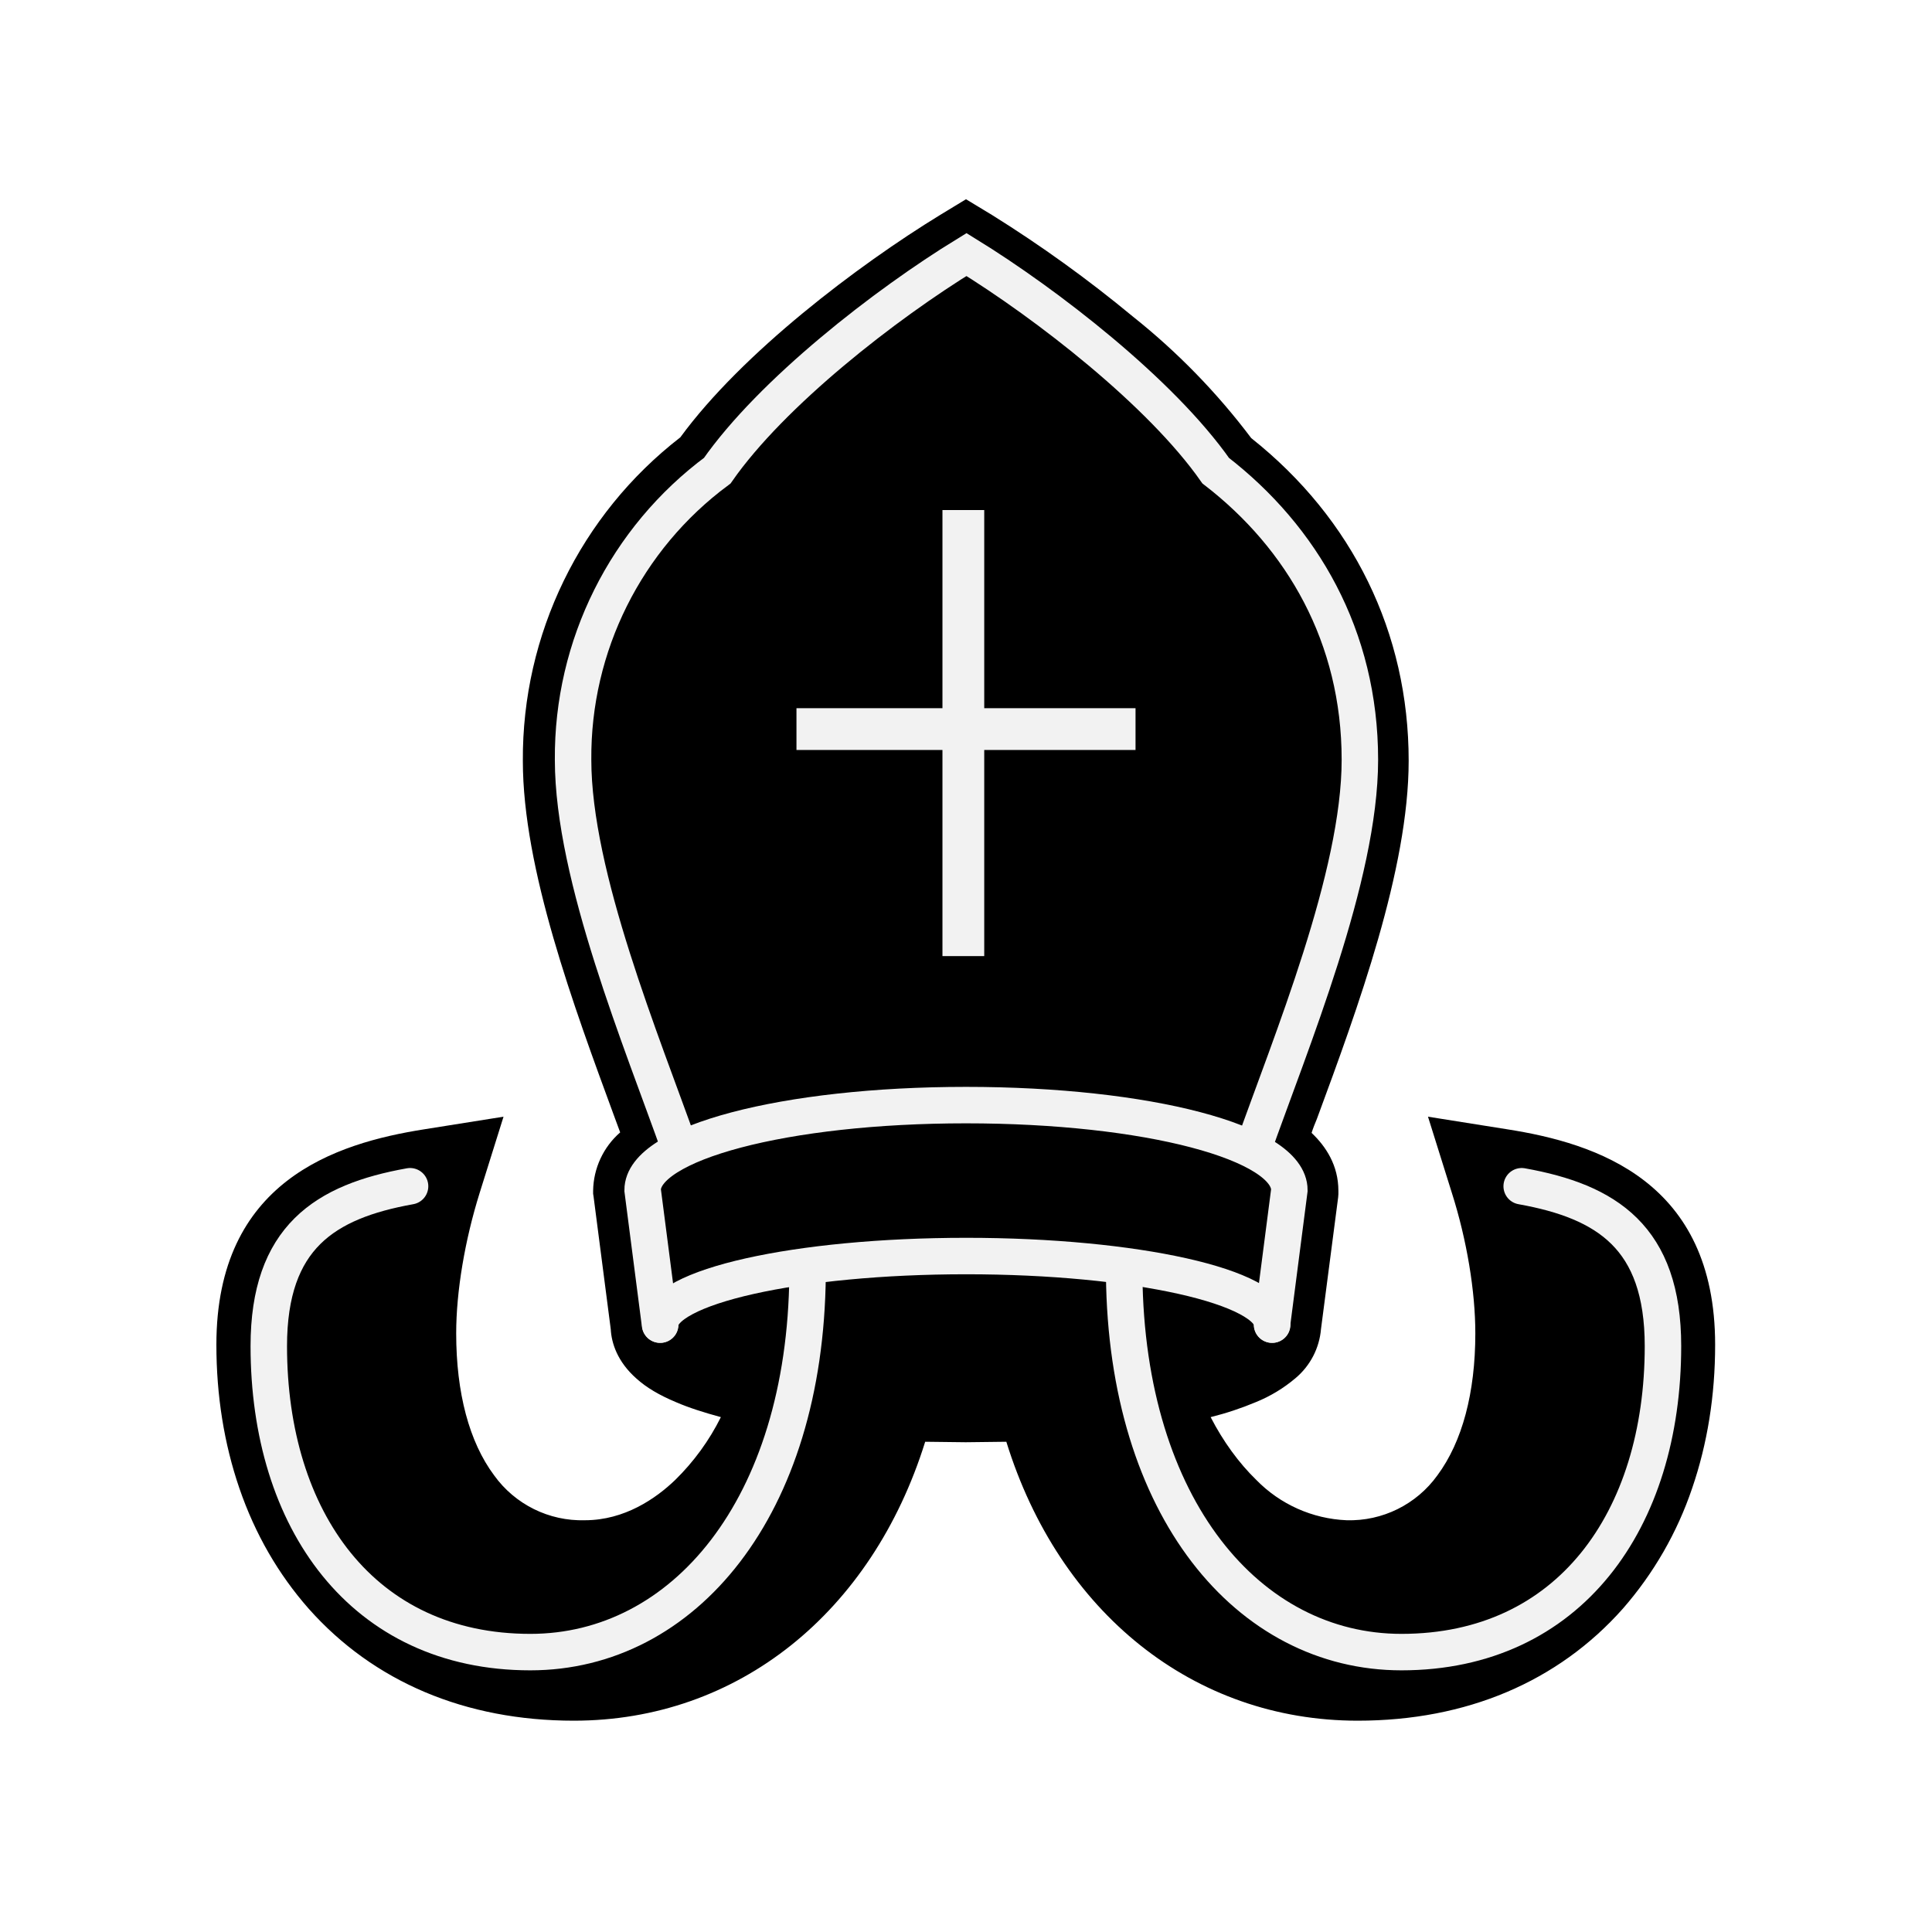
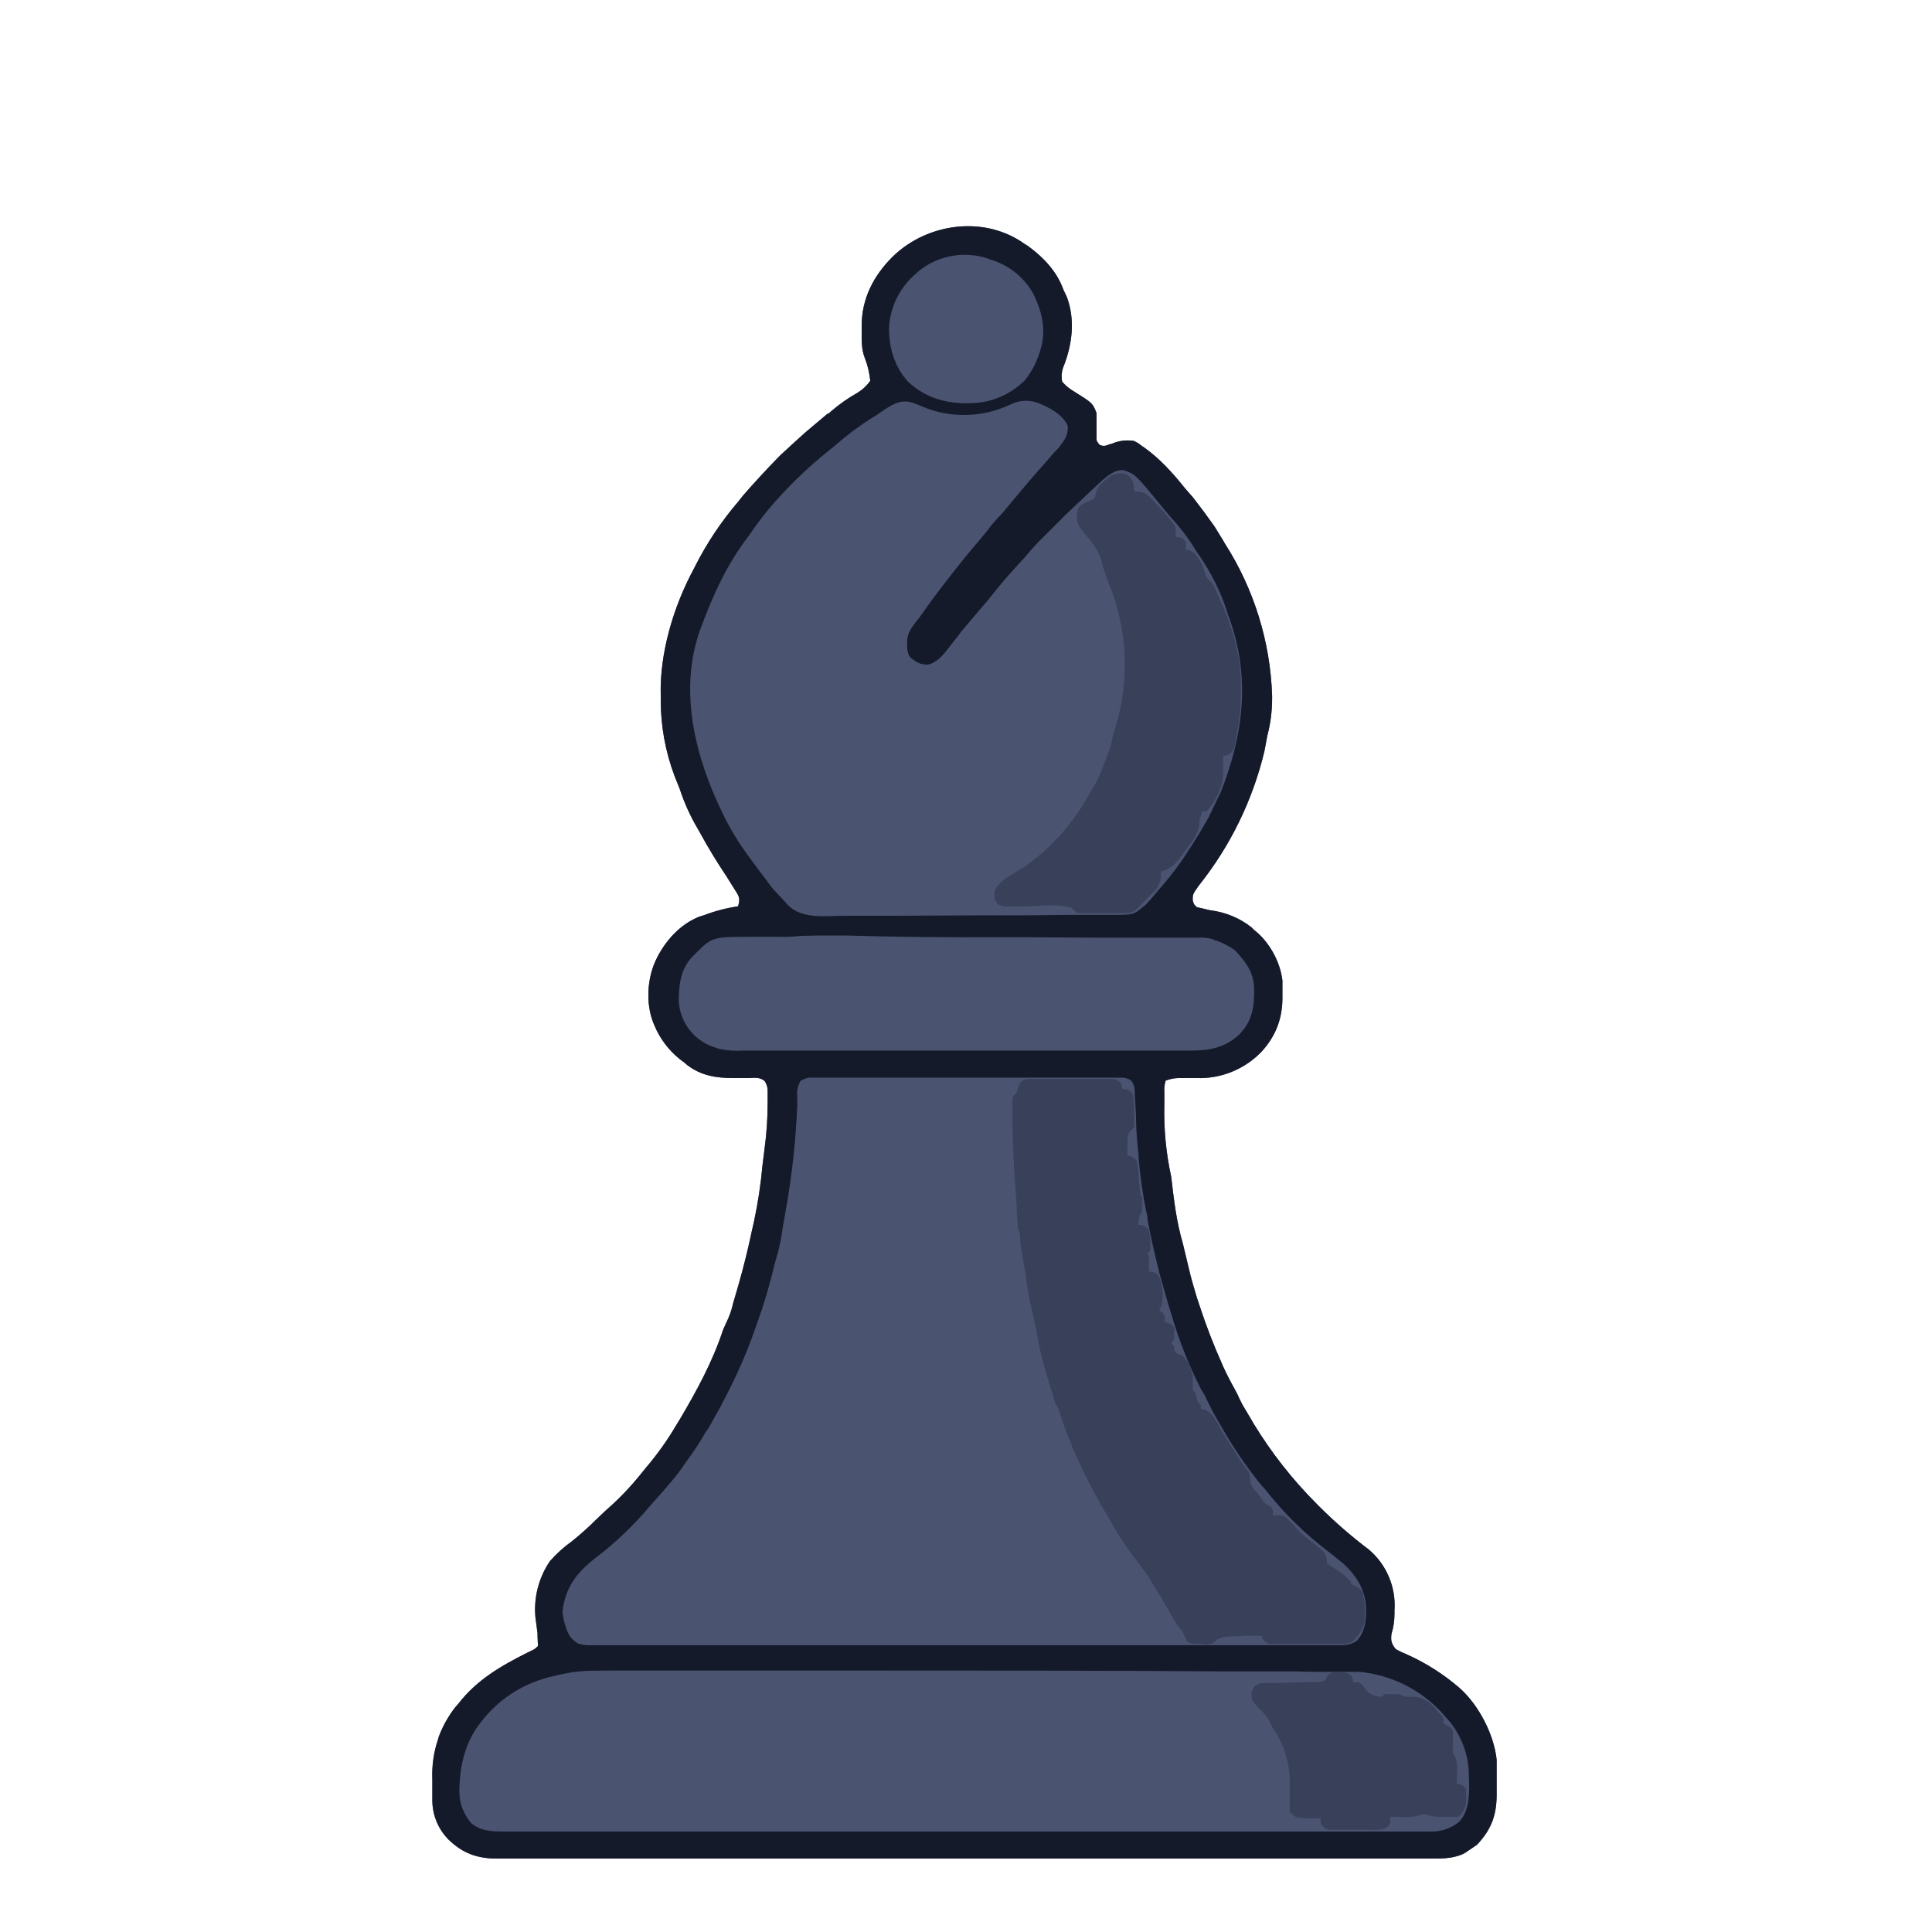
- <svg xmlns="http://www.w3.org/2000/svg" style="color-scheme:light only" viewBox="0 0 800 800">
-   <path d="M237.8 702.4c-42 0-77.3-14.9-102.2-43-23-25.9-35.6-62.3-35.6-102.5 0-59.2 41.5-73.3 77.5-79.1l16.4-2.6-5 15.8a213 213 0 0 0-10.2 61.2c0 54 24.4 87.6 63.6 87.6 29.2 0 56.6-23.8 70.7-60.2a157.1 157.1 0 0 1-29.1-8.4c-13.4-5.6-20.1-13-20.5-21.8l-7-55.7v-.6c0-9.1 5.6-15.6 12.9-20.5l-5.1-13.5c-16.6-44.9-37.3-100.9-37.3-143.7 0-50.4 22.1-95.4 62.4-126.9 10.9-15.3 27.2-32 48.5-49.7 17.8-14.8 38-29.3 56.9-40.9l5.4-3.2 5.4 3.2c36.1 22.1 82.4 58.6 105.4 90.7a157.9 157.9 0 0 1 62.5 126.5c0 43.1-20.7 99.5-37.5 144.7l-4.4 12.7c7.2 5 13.3 11.4 13.3 20.5v.6l-7.6 55.6c-.6 13.7-17.1 23.7-50 30.3 14.1 36.4 41.5 60.2 70.6 60.2 39.2 0 63.5-33.6 63.5-87.6 0-18.4-3.7-40.7-10.2-61.2l-5-15.8 16.3 2.6c25.3 4 42.8 10.9 55.2 21.7 15 13.2 22.4 32 22.4 57.3 0 40.2-12.6 76.6-35.6 102.5-24.8 28.1-60.3 43-102.2 43-65.6 0-118.8-45.1-137.8-115.7a653 653 0 0 1-48.8 0c-18.9 70.7-72.3 115.9-137.8 115.9" />
-   <path d="M400 106.5c33.5 20.5 80.6 56.7 103.2 89.2A147.2 147.2 0 0 1 563 315c0 48.3-28.5 117.6-44.4 161.9 9.7 5.4 15.2 10.2 15.2 16.2l-7.2 55.4c0 9.5-21 17.9-53.1 23.1 13.2 44.7 45.9 78.4 84.2 78.4 45.7 0 73.9-38.9 73.9-97.8 0-20-4-43.3-10.7-64.3 41.5 6.6 68.9 21.9 68.9 68.9 0 75-45.6 135.2-127.5 135.2-62 0-113.6-43.6-129.9-116.1a560.9 560.9 0 0 1-64.8 0c-16.3 72.5-68 116.1-130 116.1-82 0-127.5-60.3-127.5-135.2 0-47 27.4-62.4 68.9-68.9-6.6 21-10.7 44.4-10.7 64.3 0 59 28.1 97.8 73.9 97.8 38.3 0 71.1-33.7 84.2-78.4-32.2-5.2-53.1-13.5-53.1-23L266 493c0-5.9 5.5-10.8 15.2-16.2-15.8-44.3-44.4-113.3-44.4-161.6 0-51 23.9-92.2 59.7-119.7 22.9-32.4 70-68.4 103.5-89m0-24L389.3 89c-34 20.8-82 57.1-107.6 92.1a168.1 168.1 0 0 0-65.2 134c0 44.7 21.1 101.6 37.9 147.3l2.4 6.5a32.7 32.7 0 0 0-11.2 24.1v1.3l.2 1.3 7.1 54.8c.3 5.7 2.7 13.4 10.6 20.4 4.2 3.8 9.5 6.9 16.4 9.8 5.3 2.3 11.6 4.3 18.6 6.2a96.8 96.8 0 0 1-18.9 26c-8 7.7-21 16.7-37.4 16.7a44.7 44.7 0 0 1-37.6-18.6c-10.3-13.8-15.7-34.1-15.7-58.8 0-17.4 3.6-38.6 9.7-58.1l9.9-31.6-32.7 5.2c-37 5.8-86.2 21.5-86.2 89.2 0 21.1 3.2 41 9.5 59.4 6.5 19 16.2 35.7 28.7 49.9 26.9 30.3 64.9 46.4 109.8 46.4 67.9 0 123.4-44.7 145.5-115.5l16.8.2 16.8-.2c21.9 70.7 77.5 115.5 145.5 115.5 45 0 82.9-16.1 109.8-46.4a147.5 147.5 0 0 0 28.7-49.9c6.3-18.4 9.5-38.3 9.5-59.4 0-67.7-49.1-83.4-86.2-89.2l-32.7-5.2 9.9 31.6c6.2 19.5 9.7 40.7 9.7 58.1 0 24.6-5.4 44.9-15.7 58.8a44.7 44.7 0 0 1-37.6 18.6 55.5 55.5 0 0 1-37.4-16.7c-7.2-7-13.7-15.9-18.9-26a128 128 0 0 0 18.7-6.2 60.4 60.4 0 0 0 16.4-9.9 29.8 29.8 0 0 0 10.6-20.4l7.1-54.5.1-1.3v-1.4c0-10.6-5.2-18.4-11.1-24 .6-1.9 1.4-3.9 2.2-5.8 17-46 38-103.4 38-148.3 0-52.9-23.1-100.2-65.2-133.6A277.9 277.9 0 0 0 469 131a534.5 534.5 0 0 0-58.1-41.9z" />
-   <g fill="none" stroke="#f2f2f2" stroke-miterlimit="10">
-     <g stroke-width="15.1">
-       <g stroke-linecap="round">
-         <path d="m526.7 548.5 7.2-55.7c0-19.7-58.9-35.2-133.9-35.2-75.1 0-133.9 15.7-133.9 35.2l7.2 55.7" />
-         <path d="M273.4 548.5c0-15.7 56.7-28.4 126.7-28.4s126.7 12.7 126.7 28.4" />
-         <path d="M169.8 491.2c-35.2 6.3-58.5 21.1-58.5 66.2 0 72 38.8 126.7 108.3 126.7 63.3 0 113.9-59.6 114.8-156.2m295.7-36.7c35.2 6.3 58.5 21.1 58.5 66.2 0 72-38.8 126.7-108.3 126.7-63.3 0-113.9-59.6-114.8-156.2" />
-       </g>
-       <path d="M518.7 476.2c15.8-44.7 44.4-113.3 44.4-161.6 0-51-23.9-92.1-59.7-119.7-22.7-32.4-69.9-69-103.2-89.5-33.5 20.5-80.6 57.1-103.2 89.5a147.6 147.6 0 0 0-59.7 119.7c0 48.3 28.6 116.9 44.4 161.6" />
+ <svg xmlns="http://www.w3.org/2000/svg" width="45" height="45">
+   <g fill-rule="evenodd">
+     <path fill="#4a5470" d="m23.9 5.7.07.05c.35.26.65.58.8 1l.08.17c.19.51.13 1.07-.06 1.57q-.09.2-.05.4.12.14.28.23c.43.27.43.27.52.5v.58c0 .07 0 .07.07.16q.1.05.2 0l.1-.03q.24-.1.5-.06c.1.05.1.05.19.12l.06.04c.35.25.66.59.93.93l.2.23q.25.32.49.66l.05.08.16.26.04.07a7 7 0 0 1 1.1 3.55v.06q0 .44-.11.86l-.07.37a8 8 0 0 1-1.53 3.13c-.14.2-.14.2-.14.34.03.1.03.1.1.16l.3.07q.55.07.97.4l.06.06c.35.27.61.74.66 1.18v.41q0 .73-.5 1.26a2 2 0 0 1-1.5.6h-.42q-.14 0-.3.06-.04.14-.03.27v.28a7 7 0 0 0 .16 1.69c.06.52.12 1.04.27 1.55l.18.75q.07.26.15.52l.07.21q.22.67.51 1.32l.03.07q.12.26.26.51l.08.15.03.07.08.16.22.37.04.07a10 10 0 0 0 1.47 1.87l.05.05a11 11 0 0 0 1.16 1.01 1.7 1.7 0 0 1 .6 1.42v.08q0 .24-.07.47c-.02.15 0 .23.1.35q.12.07.27.13a5 5 0 0 1 1.22.78c.44.39.8 1.08.86 1.67v.73c.01.52-.1.87-.46 1.25l-.28.19-.06.03c-.25.11-.54.1-.8.1H11.58c-.46 0-.8-.12-1.13-.44a1.3 1.3 0 0 1-.38-.92v-.48q-.02-.48.13-.93l.02-.07q.14-.37.38-.68l.07-.08c.43-.56 1-.89 1.62-1.2.17-.08.17-.08.24-.15l-.01-.24v-.06l-.05-.38a2 2 0 0 1 .34-1.3q.23-.26.51-.46.3-.24.58-.52l.2-.19q.45-.39.82-.85l.13-.16q.4-.47.71-1l.08-.13c.39-.66.76-1.34 1-2.07l.08-.18q.09-.18.14-.38l.02-.08.05-.17.07-.24q.18-.63.31-1.25l.05-.22q.14-.65.2-1.32l.05-.4q.07-.52.07-1.06v-.3a.4.4 0 0 0-.07-.2c-.1-.09-.23-.08-.36-.07h-.36c-.4 0-.75-.05-1.08-.3l-.07-.06a2 2 0 0 1-.65-.76l-.04-.09c-.2-.43-.19-.99-.02-1.43.18-.45.54-.89.99-1.09l.07-.03.1-.03q.39-.15.8-.21c.04-.13.04-.2-.02-.3l-.25-.4a13 13 0 0 1-.63-1.04l-.04-.07q-.26-.44-.42-.93l-.12-.3a5 5 0 0 1-.32-1.78v-.08c-.03-1 .3-2.09.77-2.96l.03-.06q.41-.81 1-1.5l.11-.14q.4-.46.83-.9l.06-.06.37-.34.2-.18.51-.43c.02 0 .02 0 .1-.07q.28-.24.6-.42a1 1 0 0 0 .3-.28q-.03-.29-.13-.54c-.08-.21-.07-.42-.07-.64v-.1c0-.64.28-1.17.72-1.61.82-.8 2.17-.97 3.1-.28" />
+     <g fill="#38405a">
+       <path d="M26.23 11.04c.12.09.15.13.18.28v.1c.03.03.03.03.13.03.15.03.19.07.29.18l.04.04a6 6 0 0 1 .47.54c.07.08.04.19.04.3h.07c.1.03.12.04.17.12v.18h.07c.16.06.23.21.31.35l.06.17c.03.1.03.1.1.18.1.09.13.16.18.28l.1.24q.13.26.21.54l.04.1q.12.38.18.78l.01.09q.07.75-.06 1.49l-.03.18c-.02.13-.03.23-.12.33-.08.06-.08.06-.18.06v.39c0 .31-.15.63-.35.87-.05.04-.05.04-.14.04l-.02.06c-.01.06-.01.06-.04.1v.05c0 .3-.18.5-.35.72l-.05.08c-.15.2-.26.33-.5.39v.06c0 .25-.1.36-.28.52l-.07.08-.18.18-.05.05c-.11.1-.27.08-.42.08h-.76c-.19 0-.19 0-.27-.07l-.06-.06c-.35-.1-.77-.03-1.12-.03h-.33q-.15.02-.27-.06c-.07-.1-.07-.16-.07-.27.08-.26.44-.43.66-.56a5 5 0 0 0 1.52-1.67l.08-.14q.17-.26.27-.55l.04-.1c.15-.4.15-.4.18-.58l.08-.27a5 5 0 0 0-.2-3.41l-.1-.3a1.3 1.3 0 0 0-.26-.57c-.36-.43-.36-.43-.34-.72.03-.1.06-.13.14-.18l.16-.07c.07-.03.07-.03.12-.09l.02-.1c.04-.18.22-.29.36-.4q.16-.07.34-.03M24.04 25.13h1.87c.12.02.16.04.22.14v.09l.08.01q.12.02.17.11.04.2.03.4l.01.11v.19c0 .08 0 .08-.07.14-.08.08-.08.13-.09.25v.34l.05.01q.1.04.17.12l.04.26v.1l.02.2.02.18c0 .07 0 .07.04.1v.28c0 .09 0 .09-.06.15l-.03.22h.07c.1.03.12.05.18.12q.05.23.03.47l-.07.1.04.02v.38h.07q.12.03.17.12c.08.2.12.52.03.73l-.03.05.07.05c.06.07.06.07.06.16v.07h.05q.1.03.17.12v.21c0 .07 0 .07-.07.16l.07.07v.07l.03.08.15.06c.15.13.2.28.25.47v.27c0 .07 0 .07.06.13l.06.22.07.06v.1h.06c.22.07.33.34.43.52l.42.66.04.06.16.22q.05.09.04.19c.02.15.07.21.17.31l.1.14q.06.11.2.16c.05.06.05.06.06.15v.07l.1-.01c.12 0 .17.02.25.1l.1.1.12.13.05.06q.12.11.24.2c.38.3.38.3.4.54l.16.1q.23.14.4.33v.06l.06.01c.1.04.13.07.2.15q.08.3.06.59v.08c-.04.22-.15.36-.31.51q-.12.05-.25.04h-1.62c-.11-.01-.15-.05-.21-.13v-.06h-.41l-.12.01c-.37.01-.37.01-.53.08l-.04.05c-.1.08-.2.06-.31.05h-.08c-.11 0-.17 0-.27-.07l-.1-.22-.12-.15-.12-.2-.27-.47-.1-.15q0-.04-.04-.07l-.12-.21q-.1-.14-.2-.27l-.27-.36-.2-.3-.15-.24-.11-.2q-.33-.54-.6-1.1l-.03-.06-.23-.5-.03-.09q-.16-.37-.28-.77c-.03-.08-.03-.08-.09-.17l-.05-.18-.13-.42a8 8 0 0 1-.27-1.16l-.13-.57a5 5 0 0 1-.11-.67l-.07-.4q-.04-.2-.06-.43c-.01-.17-.01-.17-.05-.24l-.01-.18-.01-.11-.01-.13v-.13l-.02-.27-.02-.28q-.05-.73-.06-1.45v-.43c0-.1.03-.12.1-.19l.03-.1c.06-.2.13-.22.33-.22M31.18 38.95h.1c.1.02.1.02.18.07.05.07.05.07.05.16h.07c.08 0 .08 0 .14.06l.06.08c.1.13.19.18.35.2.06 0 .06 0 .12-.06h.26c.08 0 .08 0 .15.03.09.05.16.03.26.03.24.02.34.1.5.26l.07.09.08.08c.05.07.05.07.05.2l.05.02c.12.06.12.06.17.13v.33c-.01.18-.01.18.04.27.07.12.06.24.06.37v.08l-.01.2h.06q.1.03.16.12v.3a.5.5 0 0 1-.19.35h-.37a1 1 0 0 1-.38-.06c-.09 0-.09 0-.18.03q-.2.05-.4.03h-.25v.07c0 .09 0 .09-.05.15-.12.1-.24.08-.38.08h-.84c-.2 0-.2 0-.3-.08-.05-.06-.05-.06-.05-.19h-.37l-.08-.01h-.07c-.1-.03-.13-.07-.2-.14v-.71c0-.45-.15-.9-.4-1.25l-.06-.13a1 1 0 0 0-.26-.32c-.16-.18-.16-.18-.17-.33q0-.1.08-.19c.1-.08.18-.07.3-.07h.29l.57-.02h.27l.1-.01c.1-.02.1-.02.13-.08l.03-.06c.08-.09.14-.08.26-.08" />
    </g>
-     <path stroke-width="17.3" d="M398.9 211.2v184.7m-69.1-94h140.4" />
+     <path fill="#151a2b" d="m23.9 5.7.07.05c.35.26.65.58.8 1l.08.17c.19.51.13 1.07-.06 1.57q-.09.2-.05.4.12.14.28.23c.43.27.43.27.52.5v.58c0 .07 0 .07.07.16q.1.05.2 0l.1-.03q.24-.1.5-.06c.1.05.1.05.19.12l.06.04c.35.25.66.59.93.93l.2.23q.25.32.49.66l.05.08.16.26.04.07a7 7 0 0 1 1.1 3.55v.06q0 .44-.11.86l-.07.37a8 8 0 0 1-1.53 3.13c-.14.2-.14.2-.14.34.03.1.03.1.1.16l.3.07q.55.07.97.4l.06.06c.35.27.61.74.66 1.18v.41q0 .73-.5 1.26a2 2 0 0 1-1.5.6h-.42q-.14 0-.3.06-.04.14-.03.27v.28a7 7 0 0 0 .16 1.69c.06.52.12 1.04.27 1.55l.18.75q.07.26.15.52l.07.21q.22.67.51 1.32l.03.07q.12.26.26.51l.08.15.03.07.08.16.22.37.04.07a10 10 0 0 0 1.47 1.87l.05.05a11 11 0 0 0 1.16 1.01 1.7 1.7 0 0 1 .6 1.42v.08q0 .24-.07.47c-.02.15 0 .23.1.35q.12.07.27.13a5 5 0 0 1 1.22.78c.44.39.8 1.08.86 1.67v.73c.01.52-.1.87-.46 1.25l-.28.19-.06.03c-.25.11-.54.1-.8.1H11.58c-.46 0-.8-.12-1.13-.44a1.3 1.3 0 0 1-.38-.92v-.48q-.02-.48.13-.93l.02-.07q.14-.37.38-.68l.07-.08c.43-.56 1-.89 1.62-1.2.17-.08.17-.08.24-.15l-.01-.24v-.06l-.05-.38a2 2 0 0 1 .34-1.3q.23-.26.51-.46.3-.24.58-.52l.2-.19q.45-.39.82-.85l.13-.16q.4-.47.71-1l.08-.13c.39-.66.76-1.34 1-2.07l.08-.18q.09-.18.14-.38l.02-.08.05-.17.07-.24q.18-.63.31-1.25l.05-.22q.14-.65.2-1.32l.05-.4q.07-.52.07-1.06v-.3a.4.4 0 0 0-.07-.2c-.1-.09-.23-.08-.36-.07h-.36c-.4 0-.75-.05-1.08-.3l-.07-.06a2 2 0 0 1-.65-.76l-.04-.09c-.2-.43-.19-.99-.02-1.43.18-.45.54-.89.99-1.09l.07-.03.1-.03q.39-.15.8-.21c.04-.13.04-.2-.02-.3l-.25-.4a13 13 0 0 1-.63-1.04l-.04-.07q-.26-.44-.42-.93l-.12-.3a5 5 0 0 1-.32-1.78v-.08c-.03-1 .3-2.09.77-2.96l.03-.06q.41-.81 1-1.5l.11-.14q.4-.46.83-.9l.06-.06.37-.34.2-.18.51-.43c.02 0 .02 0 .1-.07q.28-.24.6-.42a1 1 0 0 0 .3-.28q-.03-.29-.13-.54c-.08-.21-.07-.42-.07-.64v-.1c0-.64.28-1.17.72-1.61.82-.8 2.17-.97 3.1-.28m-2.46.59-.07.06q-.57.48-.65 1.22c-.02.48.11.96.44 1.32.42.39.91.52 1.47.5q.72-.02 1.25-.53a2 2 0 0 0 .36-.7c.15-.47.04-.92-.18-1.35a1.7 1.7 0 0 0-1-.77l-.08-.03a1.7 1.7 0 0 0-1.54.28M20.4 9.68l-.07.04q-.46.29-.86.64l-.17.14a10 10 0 0 0-1.17 1.1l-.09.1a8 8 0 0 0-.6.78c-.5.65-.83 1.37-1.11 2.13l-.04.11c-.48 1.4-.09 2.92.53 4.2q.26.55.63 1.04l.07.1.45.6.04.05.28.3.07.08c.34.33.89.24 1.34.24h1.11l2.05-.01h1.02l.9-.01h1.08c.54 0 .54 0 .78-.2l.05-.04.05-.06.06-.06.05-.06.16-.19.07-.08q.32-.37.59-.79 0-.03.03-.05.22-.33.41-.67l.04-.07.23-.48.05-.1c.53-1.33.7-2.67.21-4.04l-.02-.05a5 5 0 0 0-.75-1.52q-.26-.44-.6-.8l-.2-.24c-.63-.77-.63-.77-.91-.86-.2-.01-.36.13-.5.25l-.28.26-.19.18-.36.34-.06.06-.13.13-.2.2-.12.12-.06.06q-.2.2-.38.42l-.13.14q-.39.42-.73.86l-.24.28-.39.46-.05.07-.26.33c-.12.16-.27.33-.47.37-.18 0-.26-.05-.4-.16-.1-.12-.08-.27-.08-.42.02-.17.1-.28.2-.41l.08-.1.22-.31.11-.15a28 28 0 0 1 .97-1.23l.07-.08.2-.24q.16-.22.36-.42l.25-.3.42-.5.3-.34.25-.29.1-.1.05-.07c.11-.14.17-.25.16-.44-.11-.26-.43-.43-.68-.53a.8.8 0 0 0-.65.03l-.07.03a2.5 2.5 0 0 1-1.86.07l-.3-.12c-.36-.15-.61.08-.91.28M18.63 21.8q-.24.03-.5.02h-.54c-1 0-1 0-1.38.38l-.05.05-.05.05c-.26.29-.3.65-.3 1.02a1.2 1.2 0 0 0 .85 1.08l.09.03q.28.06.58.04h10.41c.45 0 .8-.07 1.13-.38.3-.31.35-.65.34-1.06 0-.37-.2-.64-.45-.9q-.2-.14-.42-.22-.05 0-.08-.03a1 1 0 0 0-.35-.04h-2.4l-1.67-.01h-.59a104 104 0 0 1-3.56-.04h-.66zm.02 3.37q-.1.17-.08.36v.22a18 18 0 0 1-.27 2.45l-.07.4q-.05.39-.17.78l-.11.43q-.09.34-.2.68l-.05.14-.14.4-.05.14q-.22.59-.5 1.15l-.05.1-.14.27-.04.08-.27.48-.1.15a6 6 0 0 1-.43.65 4 4 0 0 1-.38.5l-.1.12-.32.36-.12.14q-.46.53-1 .97c-.53.4-.87.71-.96 1.39q.02.2.08.37l.02.06c.06.16.13.23.26.32a1 1 0 0 0 .22.04H31.2c.16 0 .26-.01.4-.1.18-.19.22-.45.22-.7 0-.46-.2-.79-.53-1.1l-.35-.28a8 8 0 0 1-1.48-1.46l-.1-.11a10 10 0 0 1-.9-1.32 8 8 0 0 1-.4-.75l-.1-.17a10 10 0 0 1-.68-1.73l-.06-.19-.22-.77-.02-.09q-.14-.56-.25-1.13 0-.1-.03-.19a11 11 0 0 1-.18-1.26v-.07q-.05-.41-.06-.82V26l-.02-.36-.01-.13v-.12a.4.4 0 0 0-.08-.22.4.4 0 0 0-.25-.07h-7.27a1 1 0 0 0-.18.07M13.06 39l-.08.02q-1.19.24-1.88 1.23c-.28.42-.38.88-.4 1.38v.1q0 .41.28.74c.22.18.48.19.75.19h21.61a1 1 0 0 0 .65-.23c.28-.3.23-.8.22-1.19a2 2 0 0 0-.56-1.27l-.05-.06a3 3 0 0 0-1.94-.97h-1.03l-.46-.01h-1.64c-2.89-.02-5.78-.02-8.94-.02h-4.87c-1.2 0-1.2 0-1.66.09" />
  </g>
</svg>
